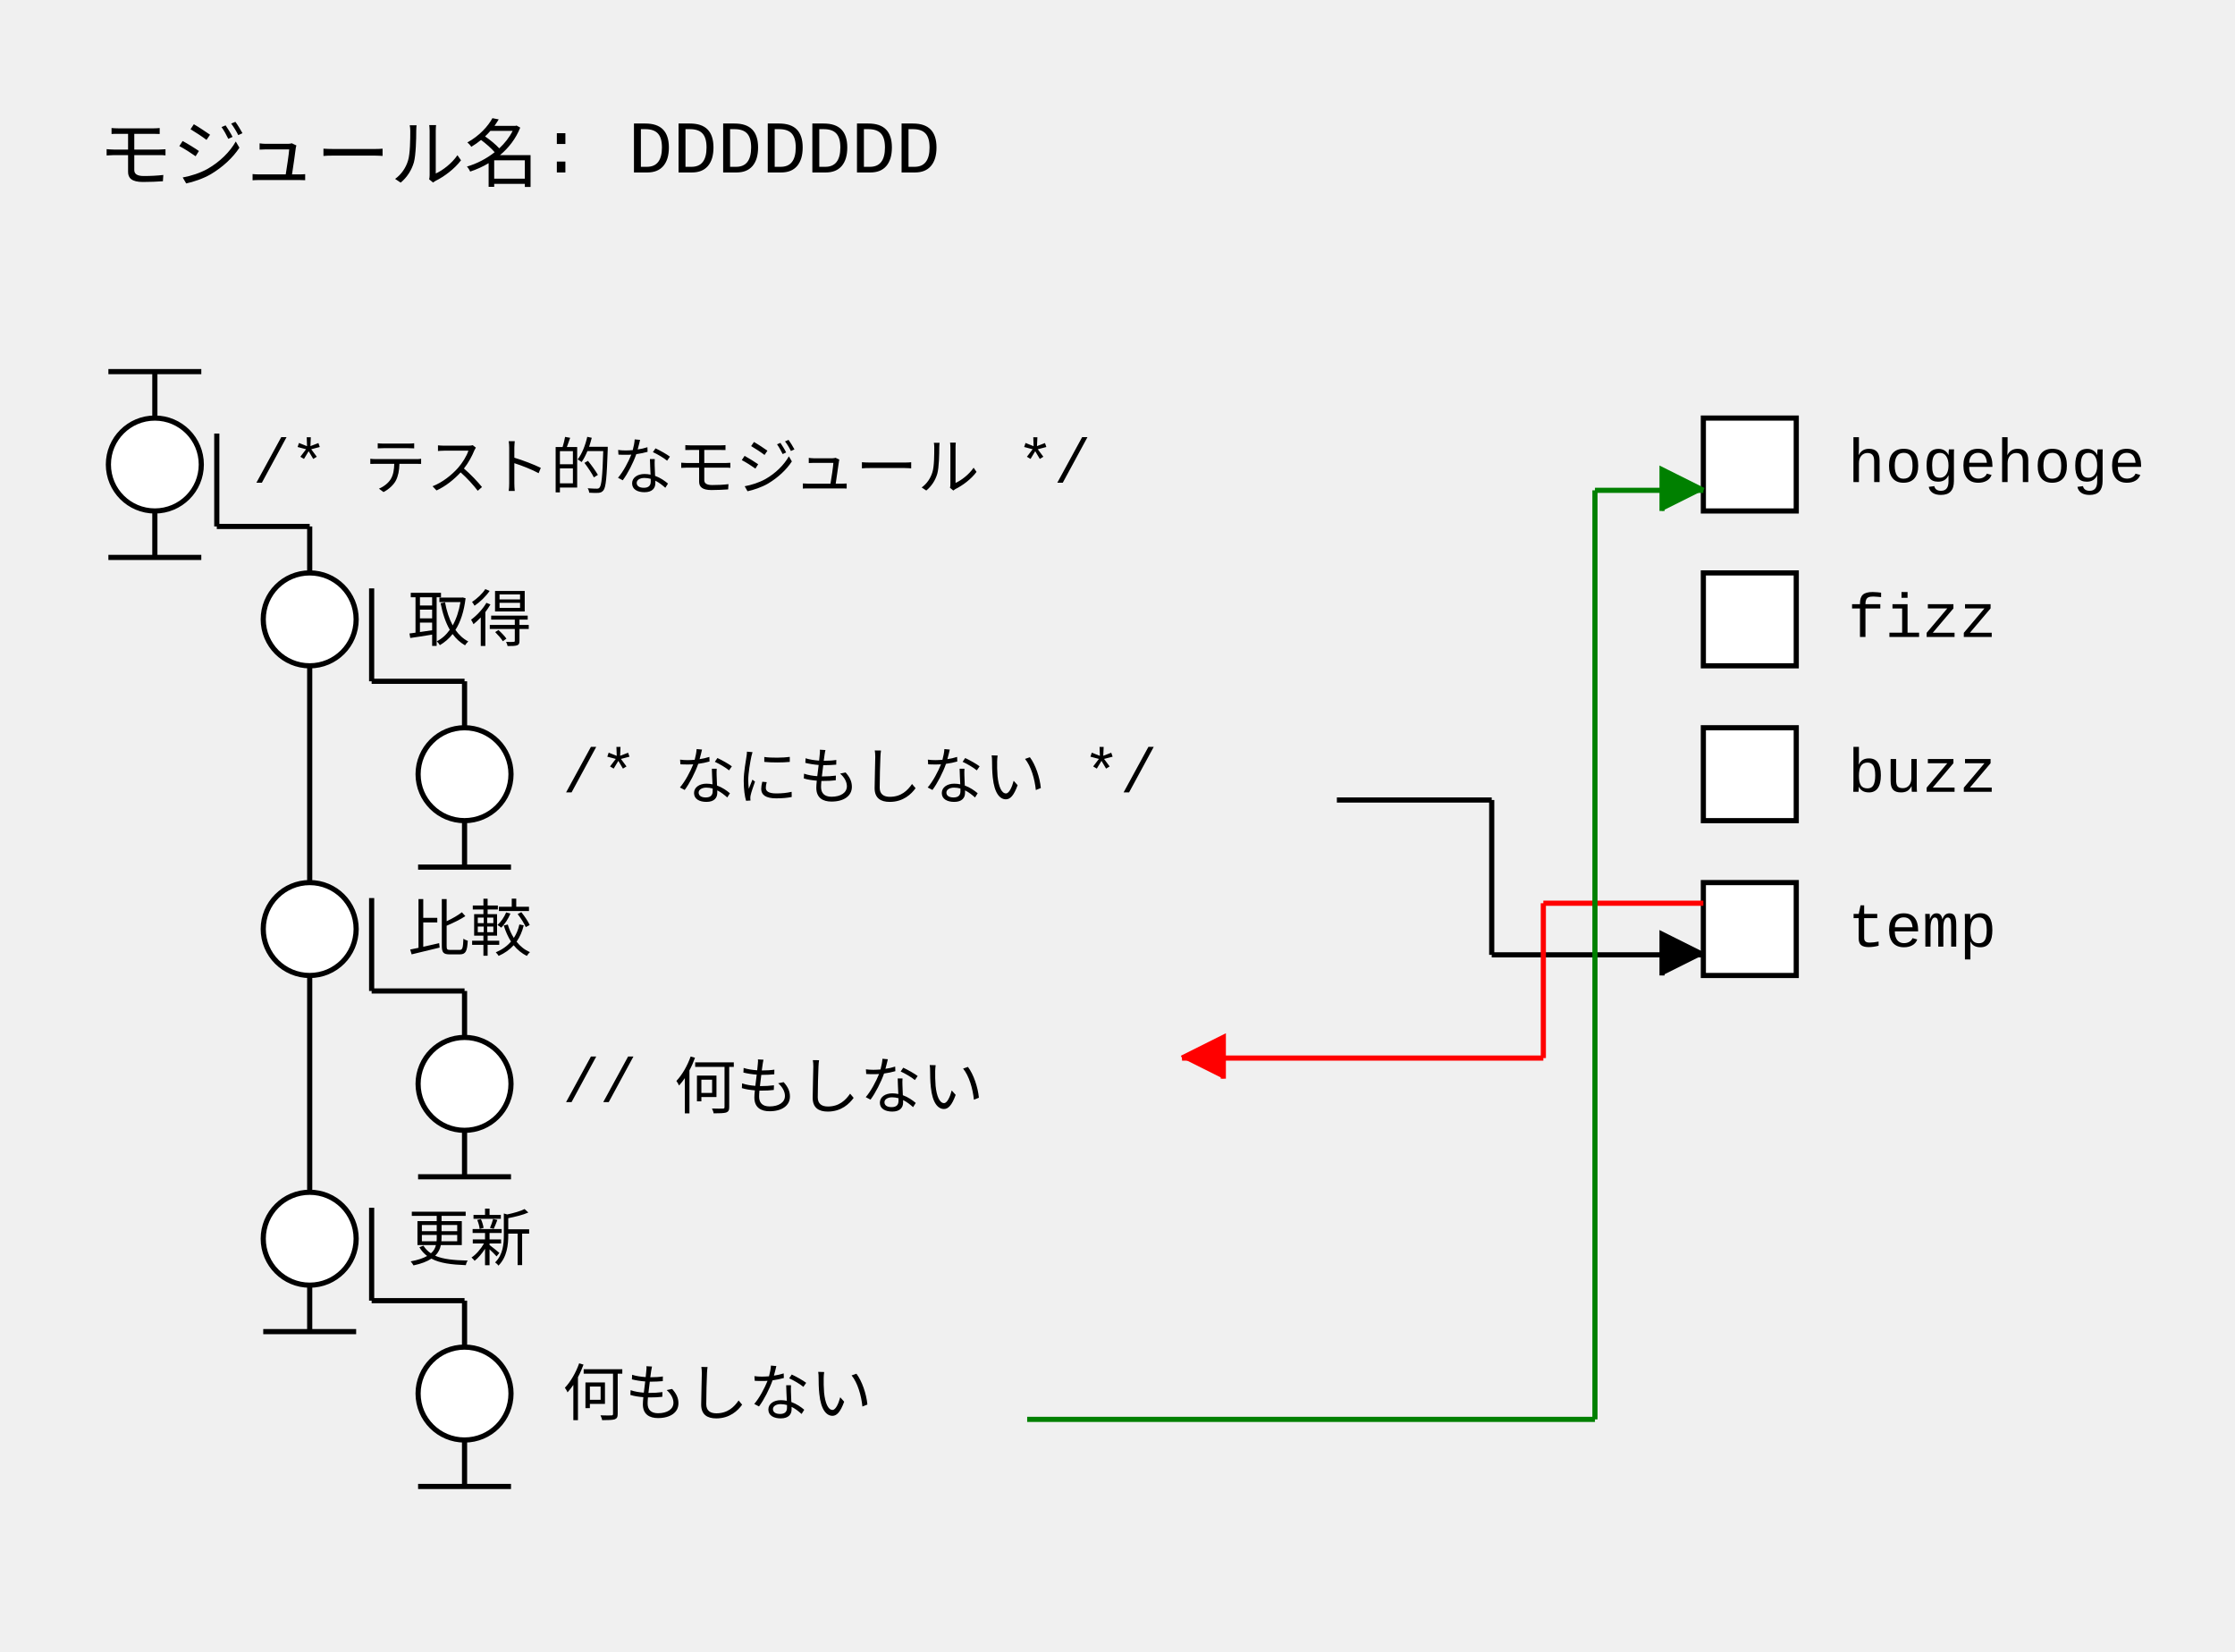
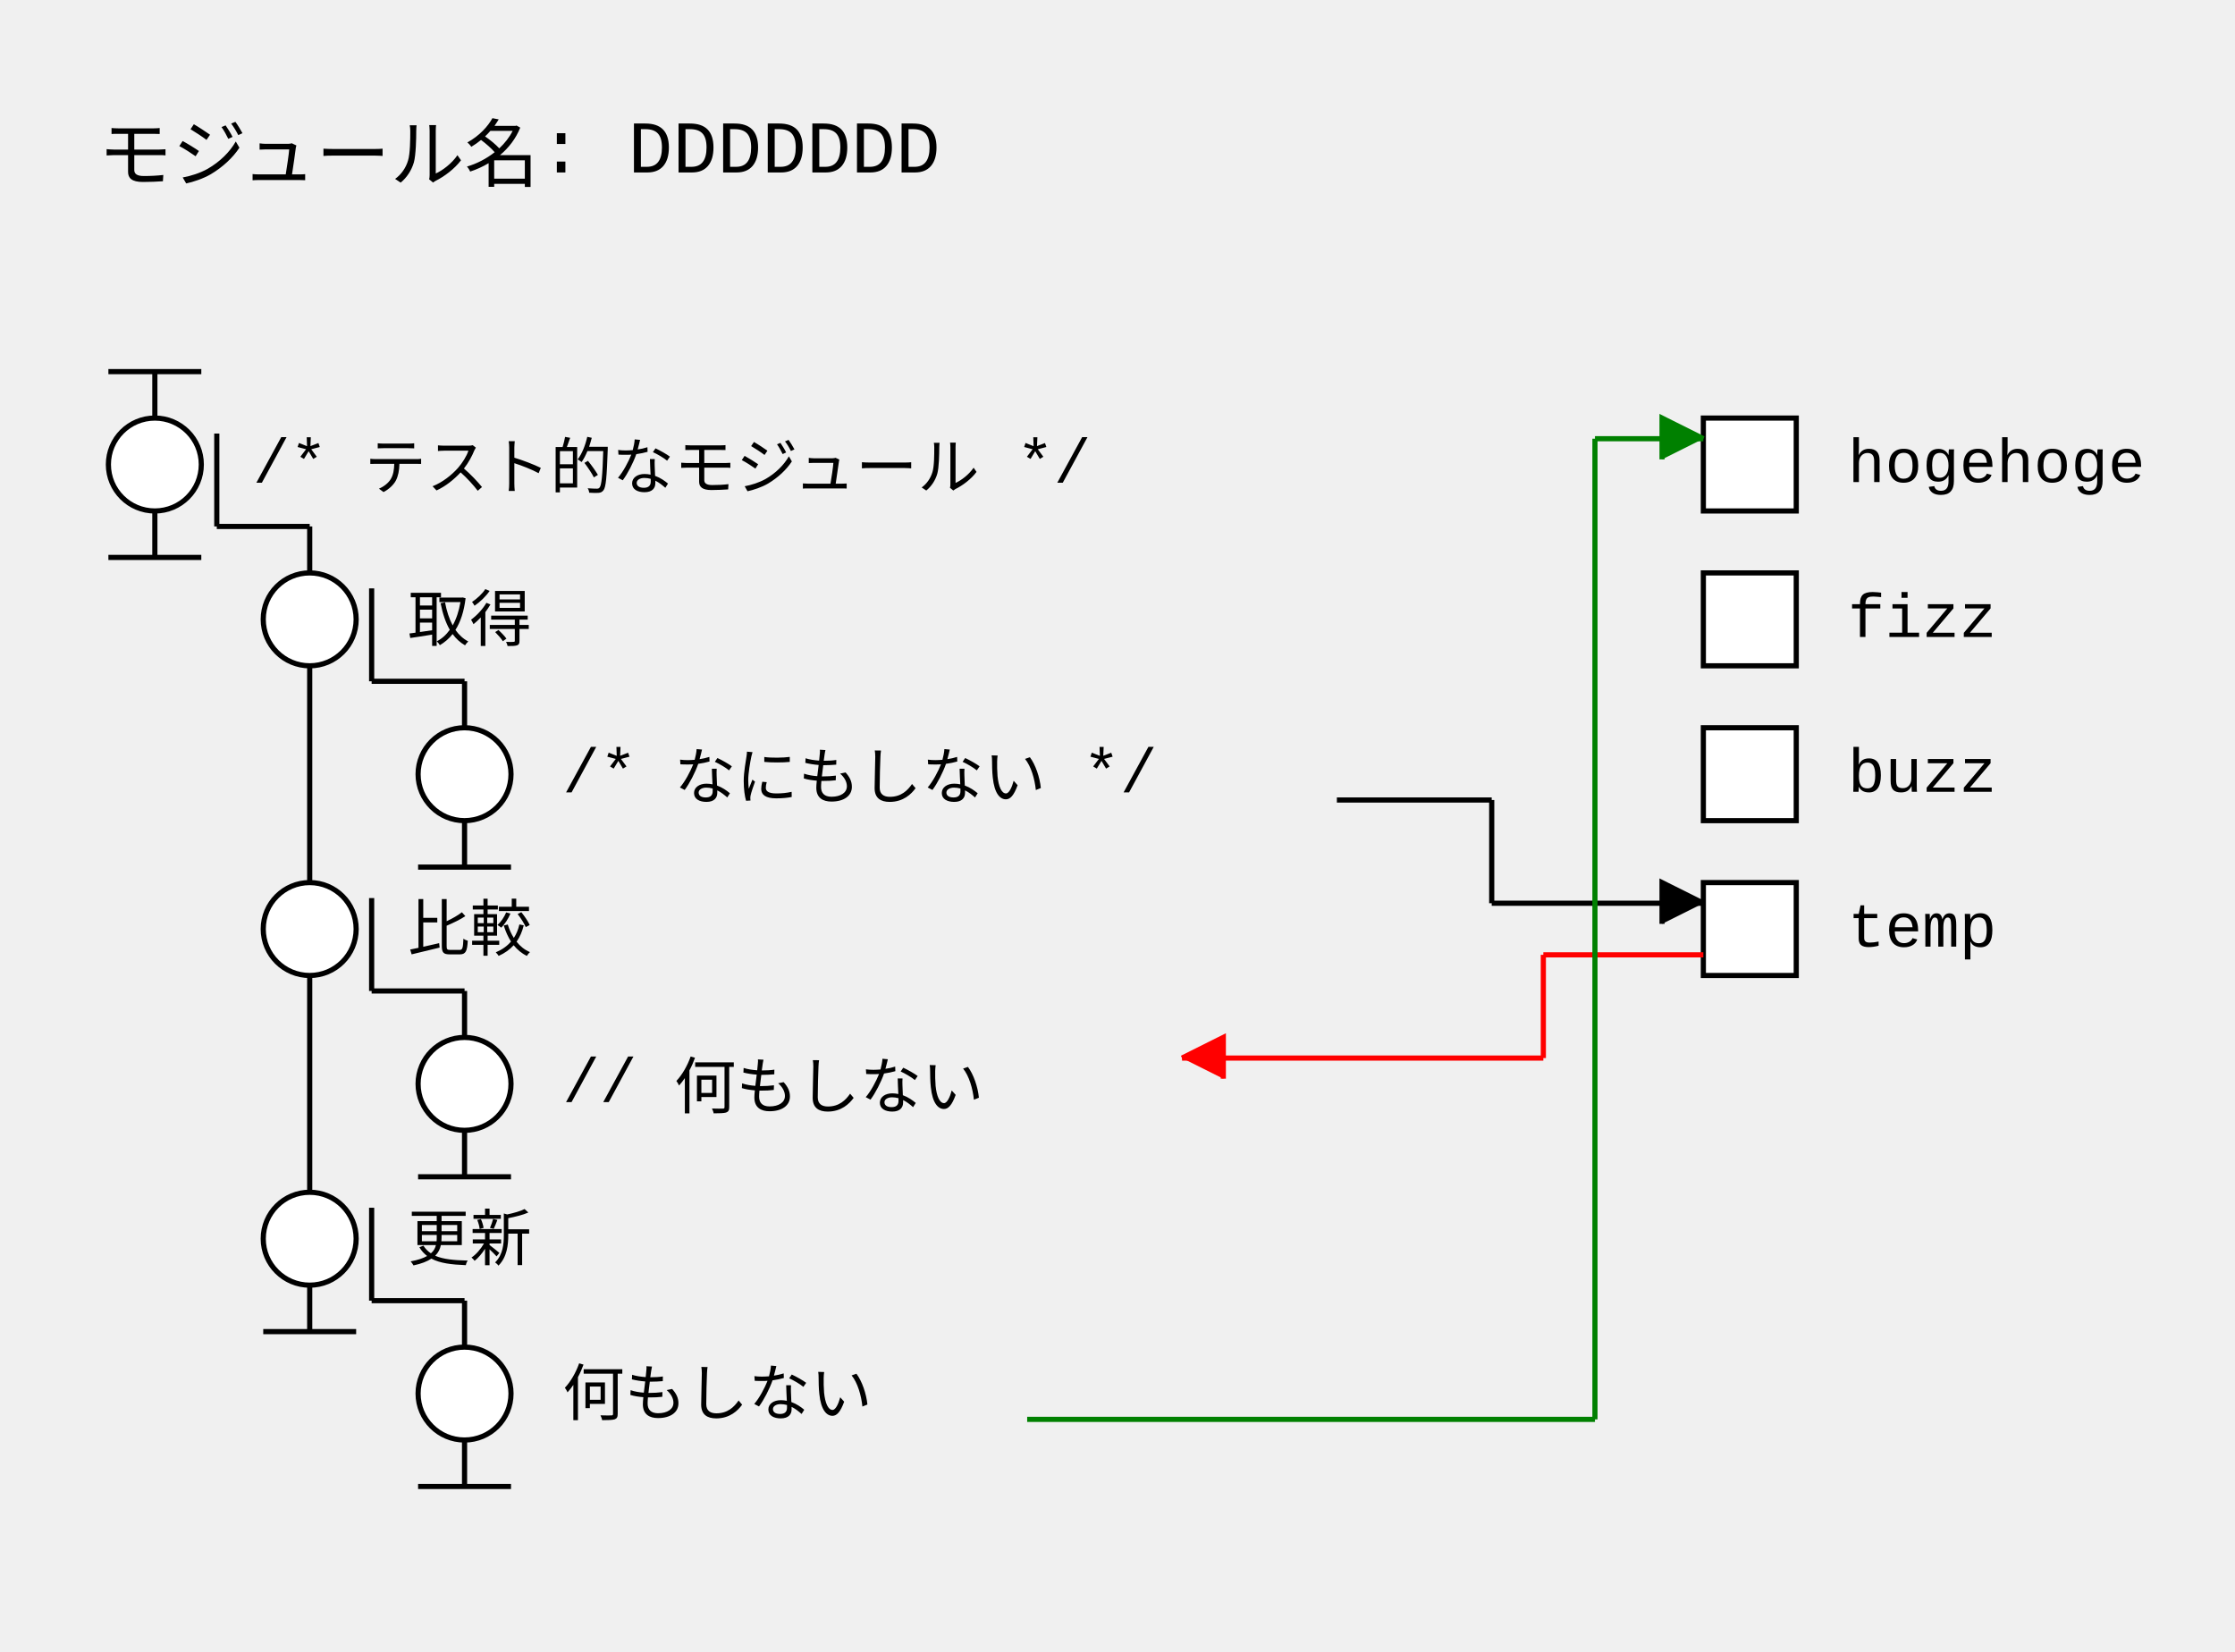
<svg xmlns="http://www.w3.org/2000/svg" width="433" height="320" style="background-color: #808d81">
  <text x="19" y="30" text-anchor="start" dominant-baseline="middle" font-family="Consolas, Meiryo UI, Courier New, monospace" font-size="120%" rotate="0">モジュール名: DDDDDDD</text>
  <circle cx="30" cy="90" r="9" fill="white" stroke="black" />
  <text x="49" y="90" text-anchor="start" dominant-baseline="middle" font-family="Consolas, Meiryo UI, Courier New, monospace" font-size="100%" rotate="0">/* テスト的なモジュール */</text>
  <line x1="30" y1="72" x2="30" y2="81" stroke="black" />
  <line x1="21" y1="72" x2="39" y2="72" stroke="black" />
  <line x1="30" y1="99" x2="30" y2="108" stroke="black" />
  <line x1="21" y1="108" x2="39" y2="108" stroke="black" />
  <circle cx="60" cy="120" r="9" fill="white" stroke="black" />
  <text x="79" y="120" text-anchor="start" dominant-baseline="middle" font-family="Consolas, Meiryo UI, Courier New, monospace" font-size="100%" rotate="0">取得</text>
  <line x1="60" y1="102" x2="60" y2="111" stroke="black" />
  <line x1="42" y1="102" x2="60" y2="102" stroke="black" />
  <line x1="42" y1="84" x2="42" y2="102" stroke="black" />
  <circle cx="90" cy="150" r="9" fill="white" stroke="black" />
  <text x="109" y="150" text-anchor="start" dominant-baseline="middle" font-family="Consolas, Meiryo UI, Courier New, monospace" font-size="100%" rotate="0">/* なにもしない */</text>
  <line x1="90" y1="159" x2="90" y2="168" stroke="black" />
  <line x1="81" y1="168" x2="99" y2="168" stroke="black" />
  <line x1="90" y1="132" x2="90" y2="141" stroke="black" />
  <line x1="72" y1="132" x2="90" y2="132" stroke="black" />
  <line x1="72" y1="114" x2="72" y2="132" stroke="black" />
  <circle cx="60" cy="180" r="9" fill="white" stroke="black" />
  <text x="79" y="180" text-anchor="start" dominant-baseline="middle" font-family="Consolas, Meiryo UI, Courier New, monospace" font-size="100%" rotate="0">比較</text>
  <line x1="60" y1="129" x2="60" y2="171" stroke="black" />
  <circle cx="90" cy="210" r="9" fill="white" stroke="black" />
  <text x="109" y="210" text-anchor="start" dominant-baseline="middle" font-family="Consolas, Meiryo UI, Courier New, monospace" font-size="100%" rotate="0">// 何もしない</text>
  <line x1="90" y1="219" x2="90" y2="228" stroke="black" />
  <line x1="81" y1="228" x2="99" y2="228" stroke="black" />
  <line x1="90" y1="192" x2="90" y2="201" stroke="black" />
  <line x1="72" y1="192" x2="90" y2="192" stroke="black" />
  <line x1="72" y1="174" x2="72" y2="192" stroke="black" />
  <circle cx="60" cy="240" r="9" fill="white" stroke="black" />
  <text x="79" y="240" text-anchor="start" dominant-baseline="middle" font-family="Consolas, Meiryo UI, Courier New, monospace" font-size="100%" rotate="0">更新</text>
  <line x1="60" y1="189" x2="60" y2="231" stroke="black" />
  <line x1="60" y1="249" x2="60" y2="258" stroke="black" />
  <line x1="51" y1="258" x2="69" y2="258" stroke="black" />
  <circle cx="90" cy="270" r="9" fill="white" stroke="black" />
  <text x="109" y="270" text-anchor="start" dominant-baseline="middle" font-family="Consolas, Meiryo UI, Courier New, monospace" font-size="100%" rotate="0">何もしない</text>
  <line x1="90" y1="279" x2="90" y2="288" stroke="black" />
  <line x1="81" y1="288" x2="99" y2="288" stroke="black" />
  <line x1="90" y1="252" x2="90" y2="261" stroke="black" />
  <line x1="72" y1="252" x2="90" y2="252" stroke="black" />
  <line x1="72" y1="234" x2="72" y2="252" stroke="black" />
  <line x1="259" y1="155" x2="289" y2="155" stroke="black" />
  <line x1="229" y1="205" x2="299" y2="205" stroke="red" />
  <path d="M 229 205 L 237 201 L 237 209" stroke="red" fill="red" />
  <line x1="199" y1="275" x2="309" y2="275" stroke="green" />
  <rect x="330" y="81" width="18" height="18" fill="white" stroke="black" />
  <text x="358" y="90" text-anchor="start" dominant-baseline="middle" font-family="Consolas, Meiryo UI, Courier New, monospace" font-size="100%" rotate="0">hogehoge</text>
  <rect x="330" y="111" width="18" height="18" fill="white" stroke="black" />
  <text x="358" y="120" text-anchor="start" dominant-baseline="middle" font-family="Consolas, Meiryo UI, Courier New, monospace" font-size="100%" rotate="0">fizz</text>
  <rect x="330" y="141" width="18" height="18" fill="white" stroke="black" />
  <text x="358" y="150" text-anchor="start" dominant-baseline="middle" font-family="Consolas, Meiryo UI, Courier New, monospace" font-size="100%" rotate="0">buzz</text>
  <rect x="330" y="171" width="18" height="18" fill="white" stroke="black" />
  <text x="358" y="180" text-anchor="start" dominant-baseline="middle" font-family="Consolas, Meiryo UI, Courier New, monospace" font-size="100%" rotate="0">temp</text>
-   <line x1="309" y1="95" x2="330" y2="95" stroke="green" />
-   <path d="M 330 95 L 322 91 L 322 99" stroke="green" fill="green" />
-   <line x1="289" y1="185" x2="330" y2="185" stroke="black" />
-   <path d="M 330 185 L 322 181 L 322 189" stroke="black" fill="black" />
-   <line x1="299" y1="175" x2="330" y2="175" stroke="red" />
-   <line x1="289" y1="155" x2="289" y2="185" stroke="black" />
-   <line x1="299" y1="175" x2="299" y2="205" stroke="red" />
-   <line x1="309" y1="95" x2="309" y2="275" stroke="green" />
+   <line x1="309" y1="85" x2="330" y2="85" stroke="green" />
+   <path d="M 330 85 L 322 81 L 322 89" stroke="green" fill="green" />
+   <line x1="289" y1="175" x2="330" y2="175" stroke="black" />
+   <path d="M 330 175 L 322 171 L 322 179" stroke="black" fill="black" />
+   <line x1="299" y1="185" x2="330" y2="185" stroke="red" />
+   <line x1="289" y1="155" x2="289" y2="175" stroke="black" />
+   <line x1="299" y1="185" x2="299" y2="205" stroke="red" />
+   <line x1="309" y1="85" x2="309" y2="275" stroke="green" />
</svg>
